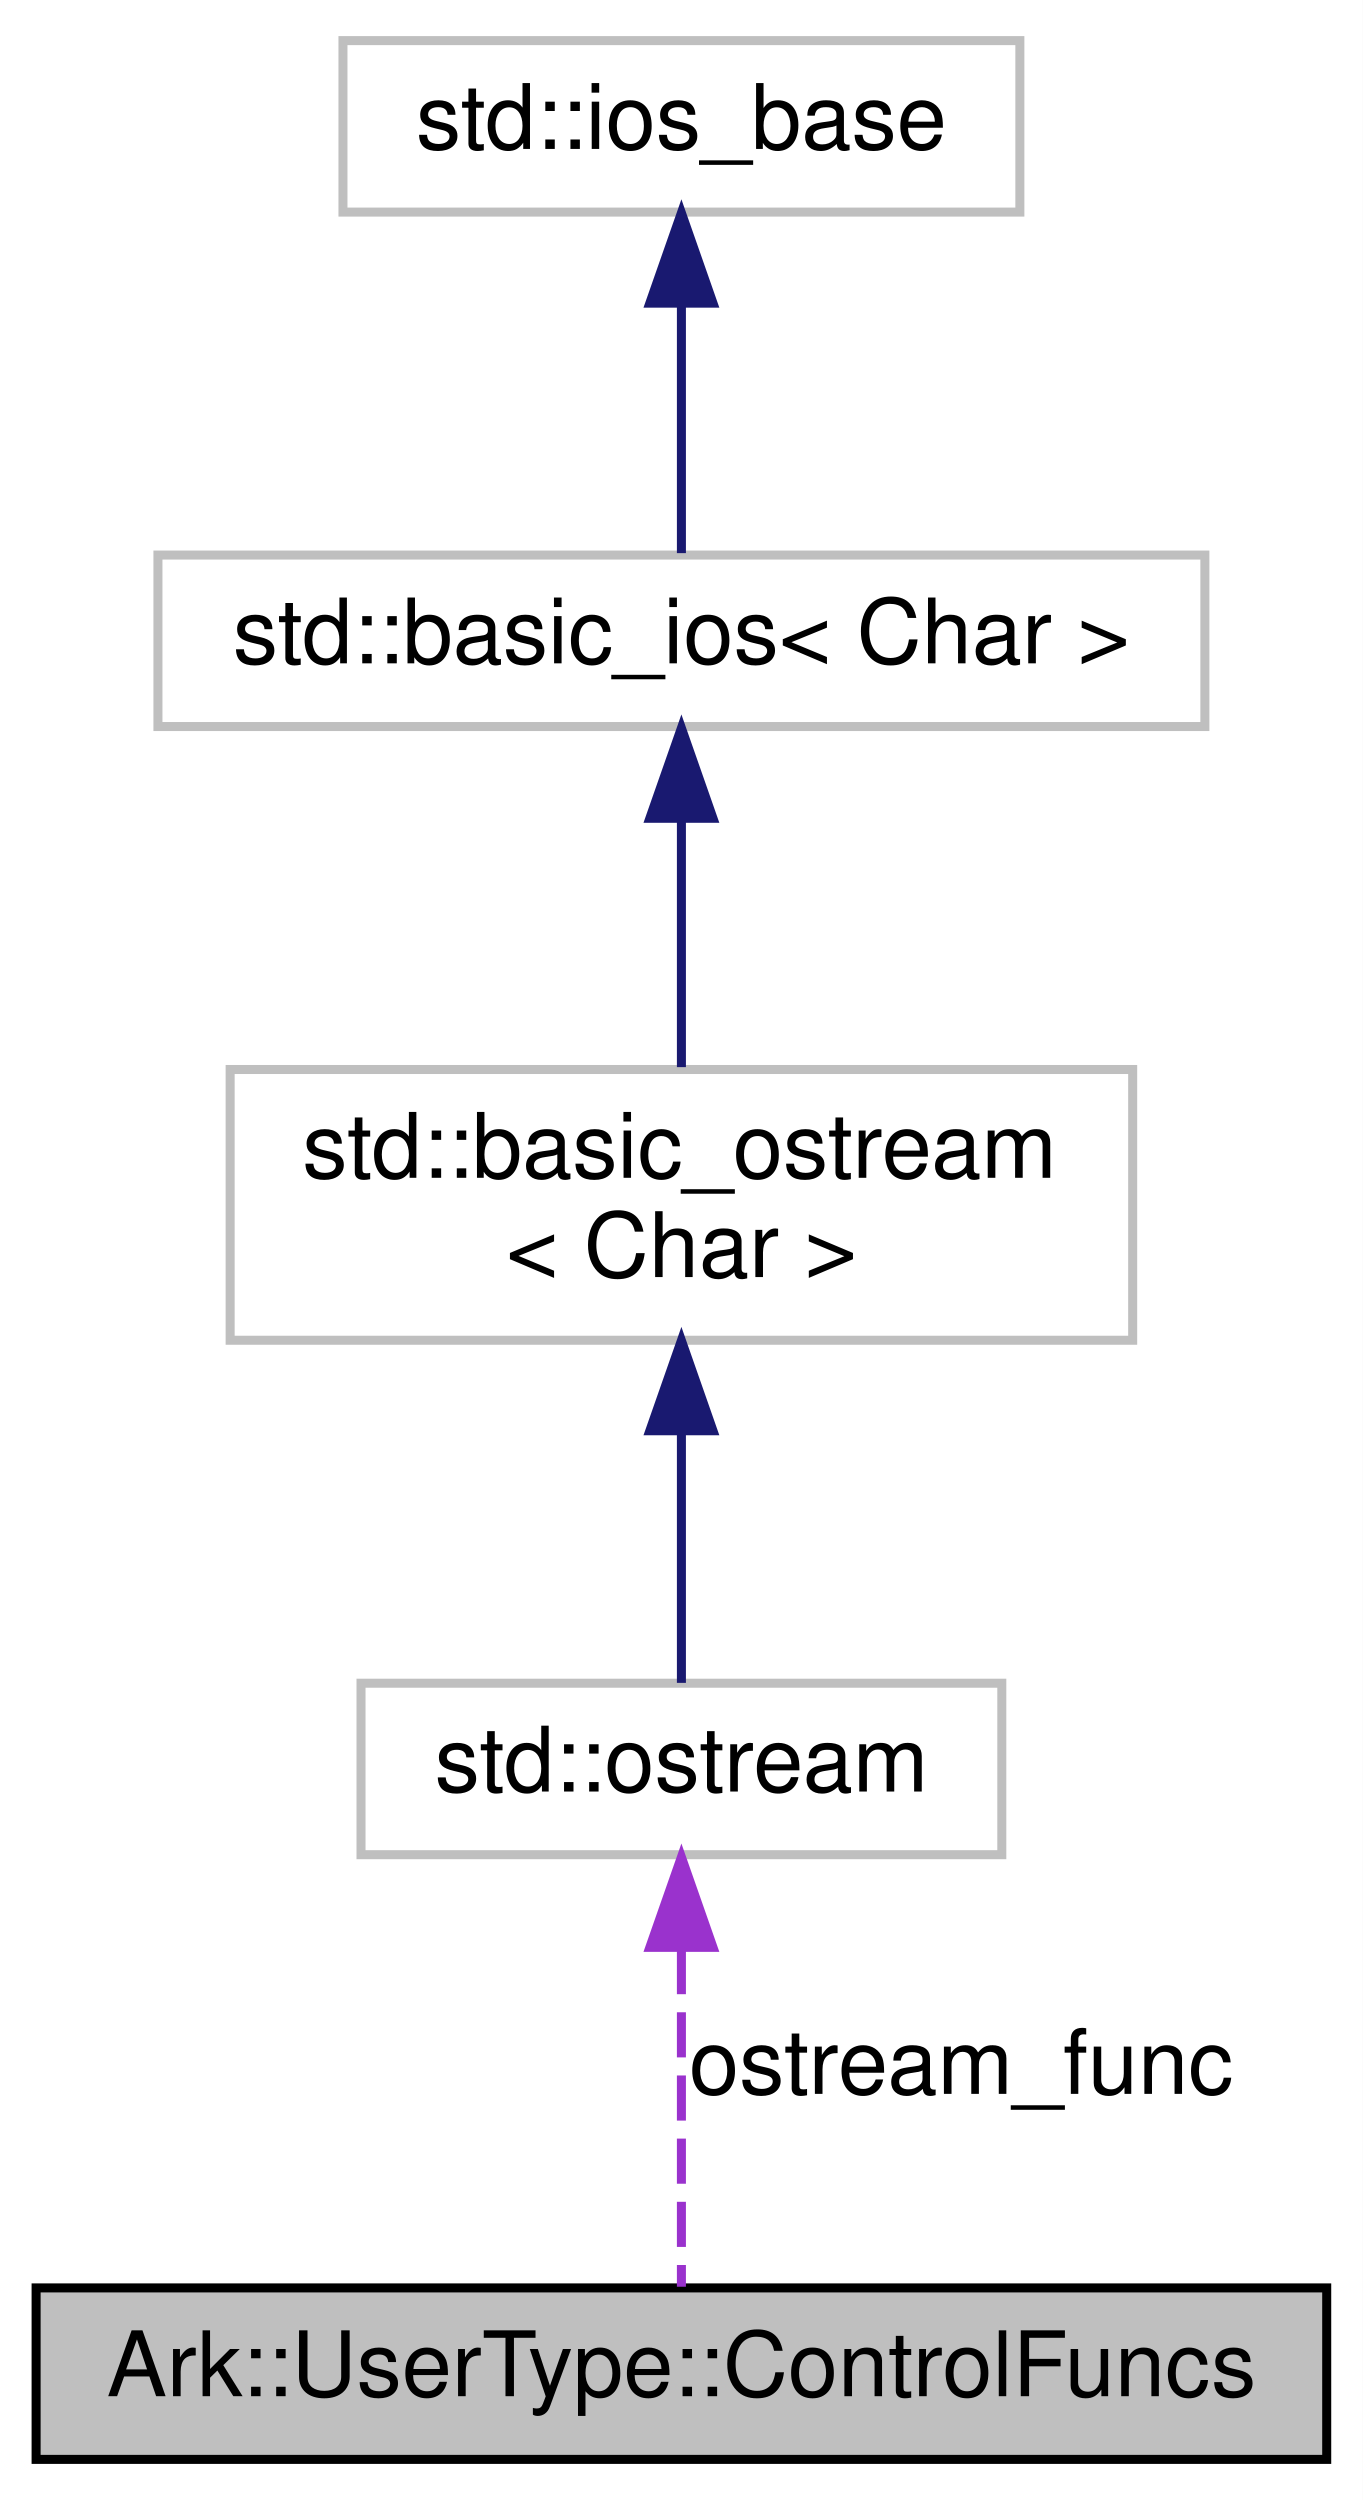
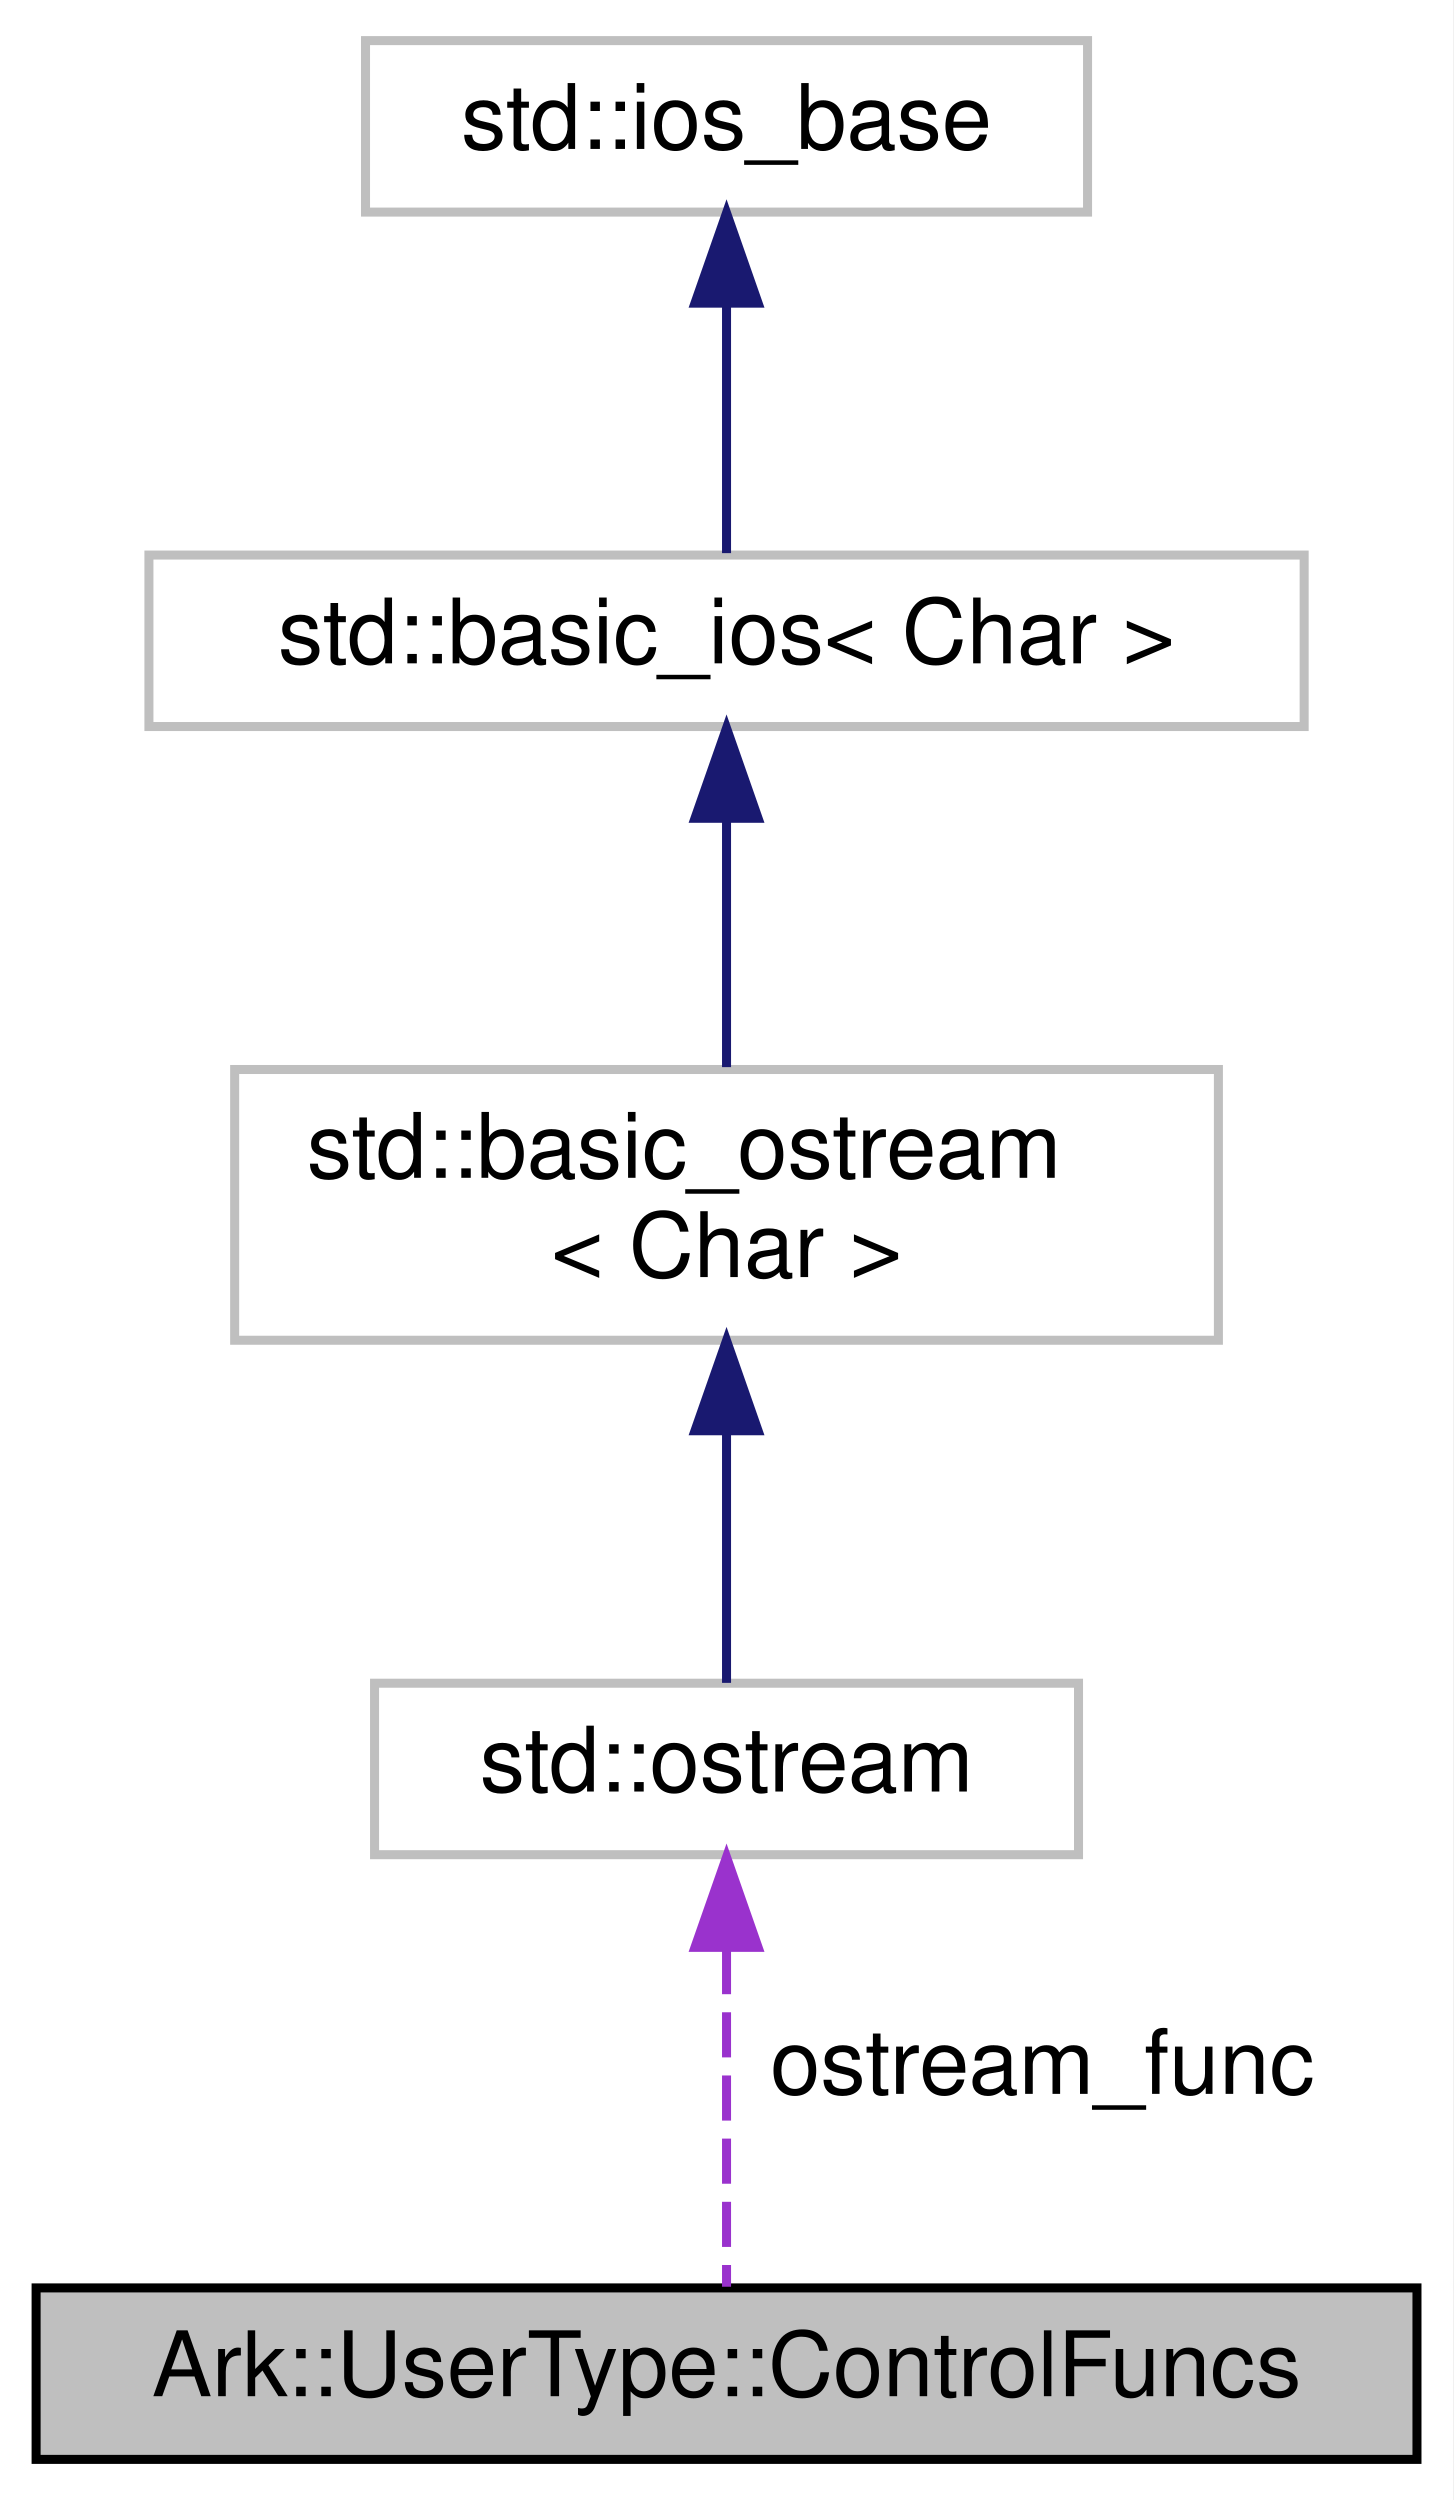
- <svg xmlns="http://www.w3.org/2000/svg" xmlns:xlink="http://www.w3.org/1999/xlink" width="151pt" height="277pt" viewBox="0.00 0.00 151.00 277.00">
+ <svg xmlns="http://www.w3.org/2000/svg" xmlns:xlink="http://www.w3.org/1999/xlink" width="161pt" height="277pt" viewBox="0.00 0.00 161.00 277.00">
  <g id="graph0" class="graph" transform="scale(1 1) rotate(0) translate(4 273)">
-     <polygon fill="white" stroke="transparent" points="-4,4 -4,-273 147,-273 147,4 -4,4" />
+     <polygon fill="white" stroke="transparent" points="-4,4 -4,-273 157,-273 157,4 -4,4" />
    <g id="node1" class="node">
      <g id="a_node1">
        <a xlink:title="A structure holding a bunch of pointers to different useful functions related to this usertype.">
-           <polygon fill="#bfbfbf" stroke="black" points="0,-0.5 0,-19.5 143,-19.5 143,-0.5 0,-0.5" />
-           <text text-anchor="middle" x="71.5" y="-7.5" font-family="Helvetica,sans-Serif" font-size="10.00">Ark::UserType::ControlFuncs</text>
+           <polygon fill="#bfbfbf" stroke="black" points="0,-0.5 0,-19.5 153,-19.5 153,-0.5 0,-0.5" />
+           <text text-anchor="middle" x="76.5" y="-7.5" font-family="Helvetica,sans-Serif" font-size="10.00">Ark::UserType::ControlFuncs</text>
        </a>
      </g>
    </g>
    <g id="node2" class="node">
      <g id="a_node2">
        <a xlink:title=" ">
-           <polygon fill="white" stroke="#bfbfbf" points="36,-67.5 36,-86.5 107,-86.5 107,-67.5 36,-67.5" />
-           <text text-anchor="middle" x="71.5" y="-74.5" font-family="Helvetica,sans-Serif" font-size="10.00">std::ostream</text>
+           <polygon fill="white" stroke="#bfbfbf" points="37.5,-67.5 37.5,-86.5 115.5,-86.5 115.5,-67.5 37.5,-67.5" />
+           <text text-anchor="middle" x="76.5" y="-74.5" font-family="Helvetica,sans-Serif" font-size="10.00">std::ostream</text>
        </a>
      </g>
    </g>
    <g id="edge1" class="edge">
-       <path fill="none" stroke="#9a32cd" stroke-dasharray="5,2" d="M71.5,-57.04C71.5,-44.67 71.5,-29.12 71.5,-19.63" />
-       <polygon fill="#9a32cd" stroke="#9a32cd" points="68,-57.23 71.5,-67.23 75,-57.23 68,-57.23" />
-       <text text-anchor="middle" x="102.5" y="-41" font-family="Helvetica,sans-Serif" font-size="10.00"> ostream_func</text>
+       <path fill="none" stroke="#9a32cd" stroke-dasharray="5,2" d="M76.5,-57.04C76.5,-44.67 76.5,-29.12 76.5,-19.63" />
+       <polygon fill="#9a32cd" stroke="#9a32cd" points="73,-57.23 76.5,-67.23 80,-57.23 73,-57.23" />
+       <text text-anchor="middle" x="111.5" y="-41" font-family="Helvetica,sans-Serif" font-size="10.00"> ostream_func</text>
    </g>
    <g id="node3" class="node">
      <g id="a_node3">
        <a xlink:title=" ">
-           <polygon fill="white" stroke="#bfbfbf" points="21.5,-124.5 21.5,-154.5 121.5,-154.5 121.5,-124.5 21.5,-124.5" />
-           <text text-anchor="start" x="29.5" y="-142.5" font-family="Helvetica,sans-Serif" font-size="10.00">std::basic_ostream</text>
-           <text text-anchor="middle" x="71.5" y="-131.5" font-family="Helvetica,sans-Serif" font-size="10.00">&lt; Char &gt;</text>
+           <polygon fill="white" stroke="#bfbfbf" points="22,-124.5 22,-154.5 131,-154.5 131,-124.5 22,-124.5" />
+           <text text-anchor="start" x="30" y="-142.5" font-family="Helvetica,sans-Serif" font-size="10.00">std::basic_ostream</text>
+           <text text-anchor="middle" x="76.5" y="-131.5" font-family="Helvetica,sans-Serif" font-size="10.00">&lt; Char &gt;</text>
        </a>
      </g>
    </g>
    <g id="edge2" class="edge">
-       <path fill="none" stroke="midnightblue" d="M71.5,-114.35C71.5,-104.51 71.5,-93.78 71.5,-86.54" />
-       <polygon fill="midnightblue" stroke="midnightblue" points="68,-114.47 71.5,-124.47 75,-114.47 68,-114.47" />
+       <path fill="none" stroke="midnightblue" d="M76.5,-114.35C76.5,-104.51 76.5,-93.78 76.5,-86.54" />
+       <polygon fill="midnightblue" stroke="midnightblue" points="73,-114.47 76.5,-124.47 80,-114.47 73,-114.47" />
    </g>
    <g id="node4" class="node">
      <g id="a_node4">
        <a xlink:title=" ">
-           <polygon fill="white" stroke="#bfbfbf" points="13.5,-192.5 13.5,-211.5 129.5,-211.5 129.5,-192.5 13.5,-192.5" />
-           <text text-anchor="middle" x="71.5" y="-199.5" font-family="Helvetica,sans-Serif" font-size="10.00">std::basic_ios&lt; Char &gt;</text>
+           <polygon fill="white" stroke="#bfbfbf" points="12.5,-192.5 12.5,-211.5 140.5,-211.5 140.5,-192.5 12.5,-192.5" />
+           <text text-anchor="middle" x="76.5" y="-199.5" font-family="Helvetica,sans-Serif" font-size="10.00">std::basic_ios&lt; Char &gt;</text>
        </a>
      </g>
    </g>
    <g id="edge3" class="edge">
-       <path fill="none" stroke="midnightblue" d="M71.5,-182.22C71.5,-173.36 71.5,-162.96 71.5,-154.76" />
-       <polygon fill="midnightblue" stroke="midnightblue" points="68,-182.33 71.5,-192.33 75,-182.33 68,-182.33" />
+       <path fill="none" stroke="midnightblue" d="M76.5,-182.22C76.5,-173.36 76.5,-162.96 76.5,-154.76" />
+       <polygon fill="midnightblue" stroke="midnightblue" points="73,-182.33 76.5,-192.33 80,-182.33 73,-182.33" />
    </g>
    <g id="node5" class="node">
      <g id="a_node5">
        <a xlink:title=" ">
-           <polygon fill="white" stroke="#bfbfbf" points="34,-249.5 34,-268.5 109,-268.5 109,-249.5 34,-249.5" />
-           <text text-anchor="middle" x="71.5" y="-256.5" font-family="Helvetica,sans-Serif" font-size="10.00">std::ios_base</text>
+           <polygon fill="white" stroke="#bfbfbf" points="36.5,-249.5 36.5,-268.5 116.5,-268.5 116.5,-249.5 36.5,-249.5" />
+           <text text-anchor="middle" x="76.5" y="-256.5" font-family="Helvetica,sans-Serif" font-size="10.00">std::ios_base</text>
        </a>
      </g>
    </g>
    <g id="edge4" class="edge">
-       <path fill="none" stroke="midnightblue" d="M71.5,-239.12C71.5,-229.82 71.5,-219.06 71.5,-211.71" />
-       <polygon fill="midnightblue" stroke="midnightblue" points="68,-239.41 71.5,-249.41 75,-239.41 68,-239.41" />
+       <path fill="none" stroke="midnightblue" d="M76.5,-239.12C76.5,-229.82 76.5,-219.06 76.5,-211.71" />
+       <polygon fill="midnightblue" stroke="midnightblue" points="73,-239.41 76.5,-249.41 80,-239.41 73,-239.41" />
    </g>
  </g>
</svg>
